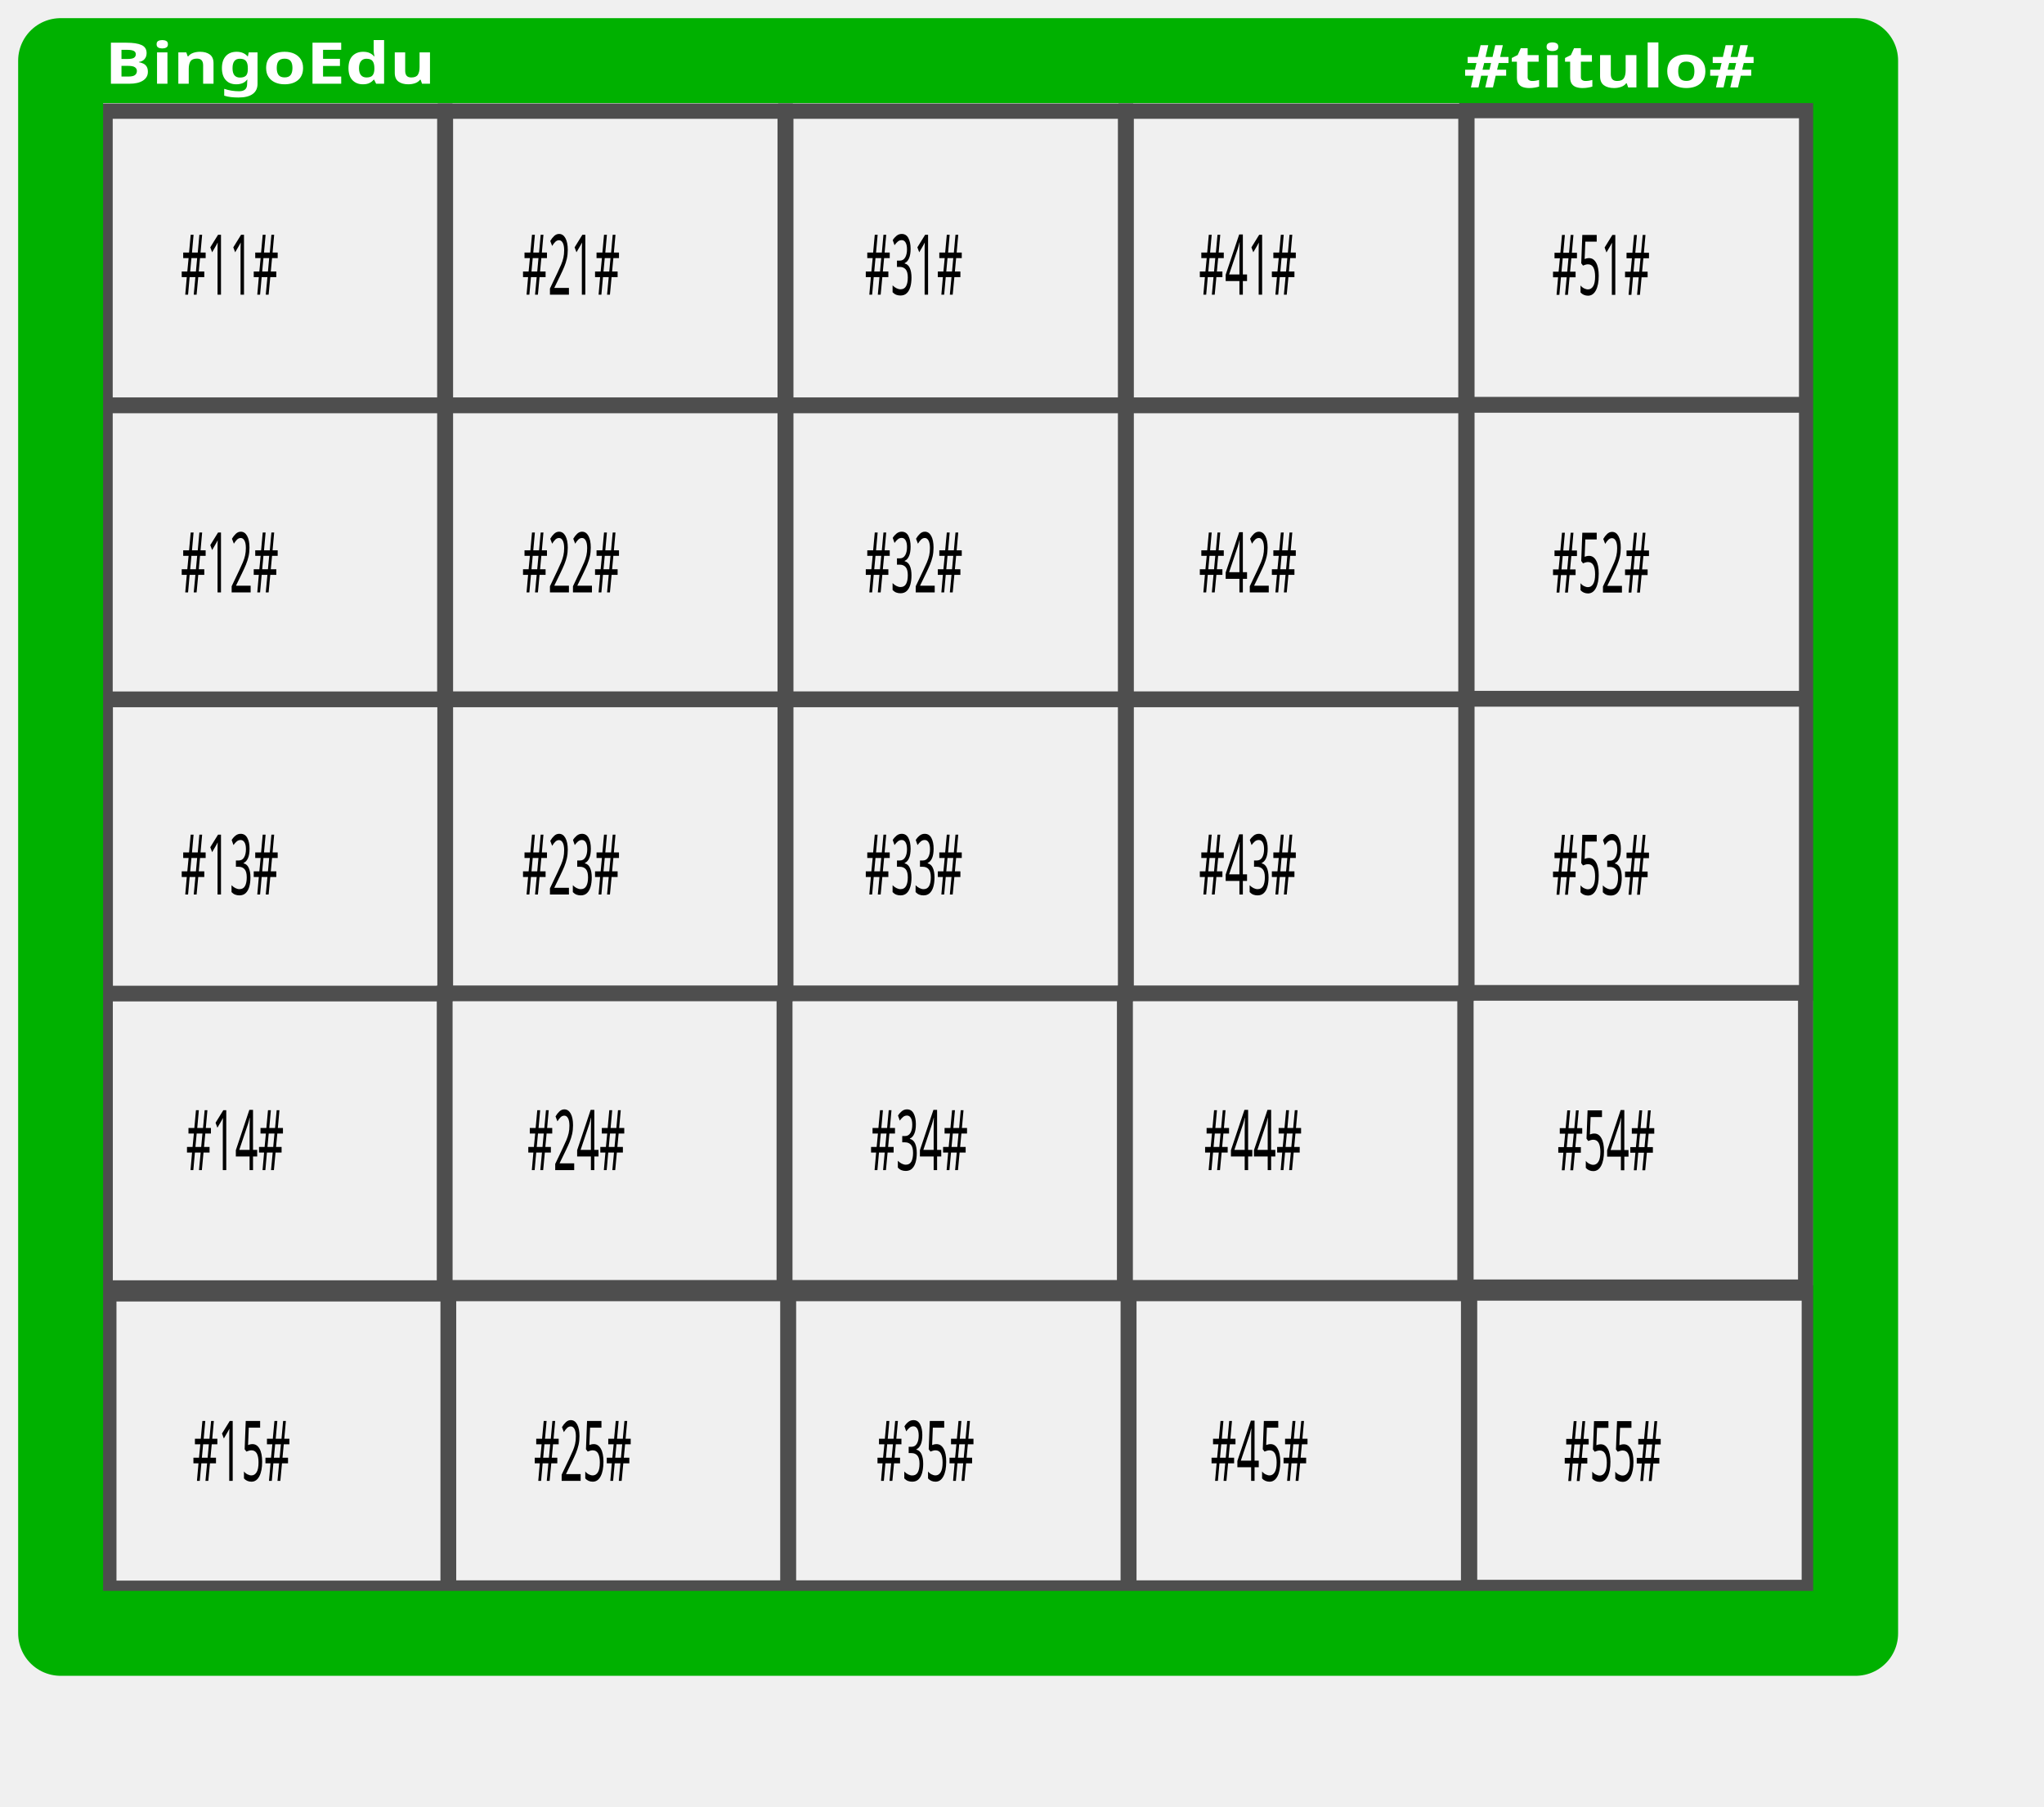
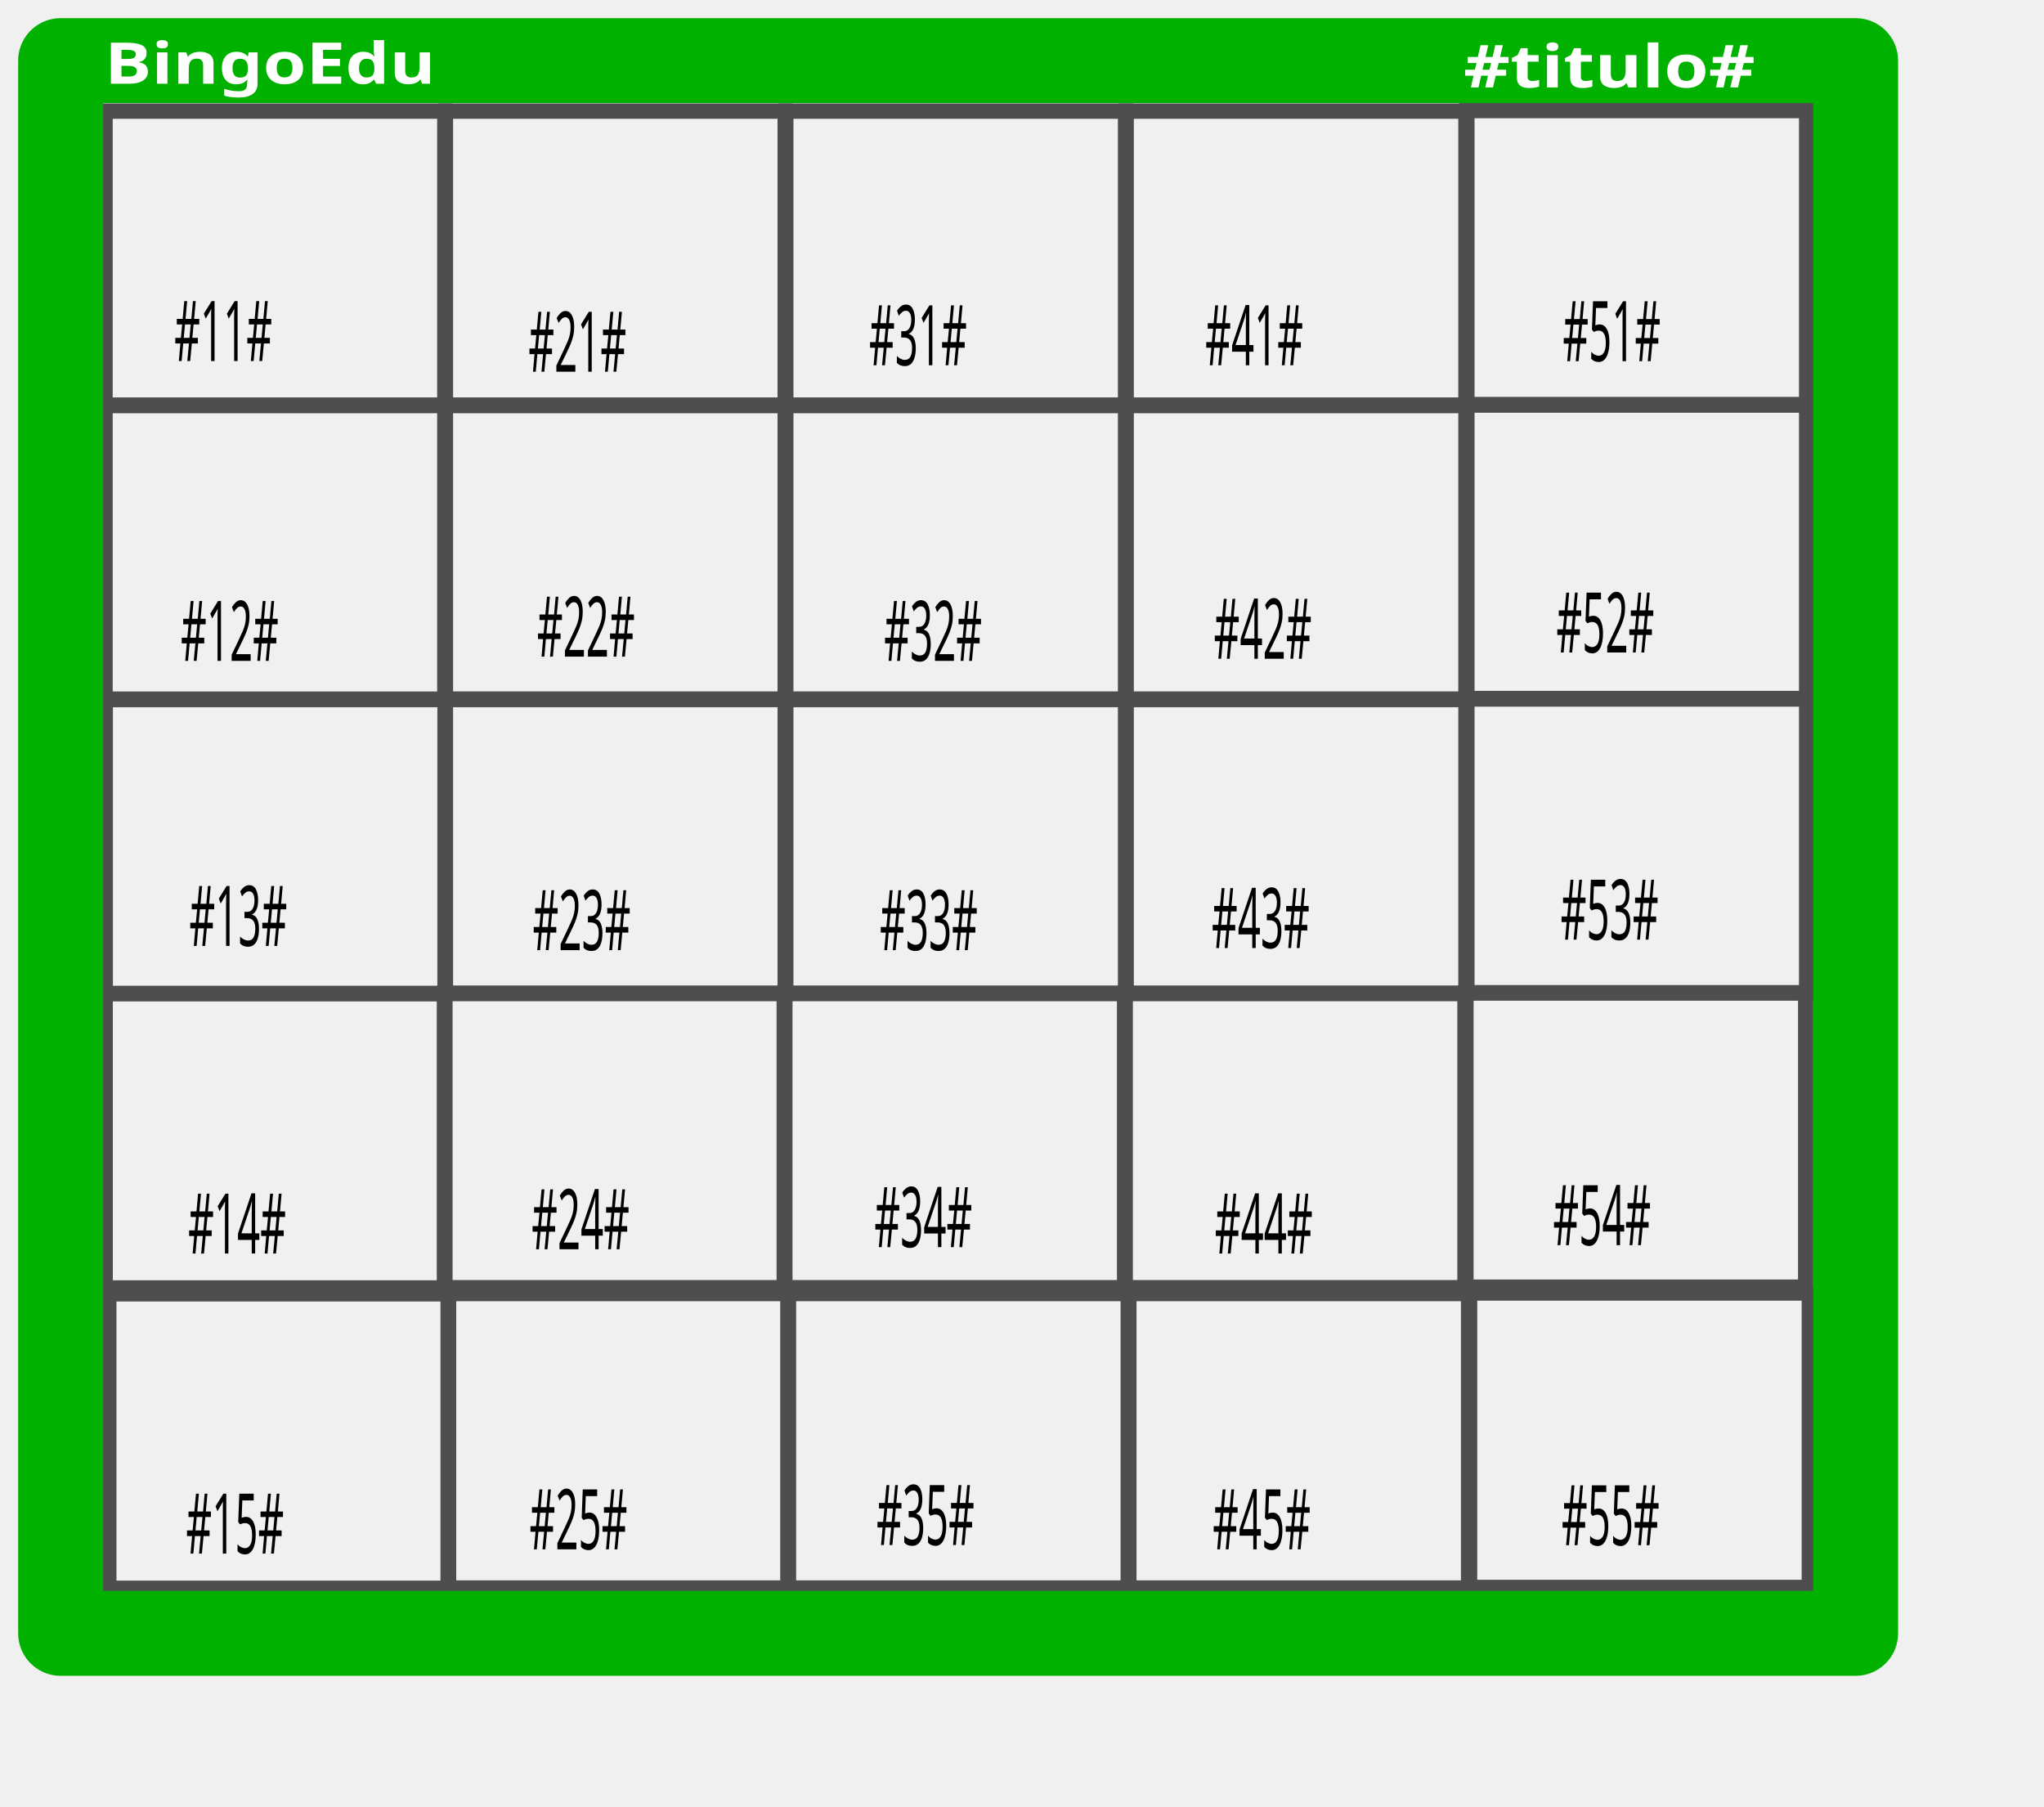
<svg xmlns="http://www.w3.org/2000/svg" width="1055.505pt" height="933.011pt" id="svg2119" version="1.1">
  <defs id="defs2121">
    </defs>
  <g id="layer1" transform="translate(-5.285341,412.3444)">
    <g id="g5180" transform="matrix(0.985968,0,0,0.972225,6.936897,3583747)">
      <rect y="47.146" x="55.058" height="96.829" width="110.176" id="rect5182" style="fill:none;fill-opacity:1;stroke:#4e4e4e;stroke-width:5.004;stroke-miterlimit:40.5;stroke-dasharray:none;stroke-opacity:1" />
      <rect style="fill:none;fill-opacity:1;stroke:#4e4e4e;stroke-width:5.004;stroke-miterlimit:40.5;stroke-dasharray:none;stroke-opacity:1" id="rect5184" width="110.176" height="96.829" x="165.434" y="47.146" />
      <rect y="47.146" x="275.809" height="96.829" width="110.176" id="rect5186" style="fill:none;fill-opacity:1;stroke:#4e4e4e;stroke-width:5.004;stroke-miterlimit:40.5;stroke-dasharray:none;stroke-opacity:1" />
      <rect style="fill:none;fill-opacity:1;stroke:#4e4e4e;stroke-width:5.004;stroke-miterlimit:40.5;stroke-dasharray:none;stroke-opacity:1" id="rect5188" width="110.176" height="96.829" x="386.185" y="47.146" />
      <rect style="fill:none;fill-opacity:1;stroke:#4e4e4e;stroke-width:5.004;stroke-miterlimit:40.5;stroke-dasharray:none;stroke-opacity:1" id="rect5190" width="110.176" height="96.829" x="55.058" y="143.814" />
      <rect y="143.814" x="165.434" height="96.829" width="110.176" id="rect5192" style="fill:none;fill-opacity:1;stroke:#4e4e4e;stroke-width:5.004;stroke-miterlimit:40.5;stroke-dasharray:none;stroke-opacity:1" />
      <rect style="fill:none;fill-opacity:1;stroke:#4e4e4e;stroke-width:5.004;stroke-miterlimit:40.5;stroke-dasharray:none;stroke-opacity:1" id="rect5194" width="110.176" height="96.829" x="275.809" y="143.814" />
      <rect y="143.814" x="386.185" height="96.829" width="110.176" id="rect5196" style="fill:none;fill-opacity:1;stroke:#4e4e4e;stroke-width:5.004;stroke-miterlimit:40.5;stroke-dasharray:none;stroke-opacity:1" />
      <rect y="240.483" x="55.058" height="96.829" width="110.176" id="rect5198" style="fill:none;fill-opacity:1;stroke:#4e4e4e;stroke-width:5.004;stroke-miterlimit:40.5;stroke-dasharray:none;stroke-opacity:1" />
      <rect style="fill:none;fill-opacity:1;stroke:#4e4e4e;stroke-width:5.004;stroke-miterlimit:40.5;stroke-dasharray:none;stroke-opacity:1" id="rect5200" width="110.176" height="96.829" x="165.434" y="240.483" />
      <rect y="240.483" x="275.809" height="96.829" width="110.176" id="rect5202" style="fill:none;fill-opacity:1;stroke:#4e4e4e;stroke-width:5.004;stroke-miterlimit:40.5;stroke-dasharray:none;stroke-opacity:1" />
      <rect style="fill:none;fill-opacity:1;stroke:#4e4e4e;stroke-width:5.004;stroke-miterlimit:40.5;stroke-dasharray:none;stroke-opacity:1" id="rect5204" width="110.176" height="96.829" x="386.185" y="240.483" />
    </g>
    <g id="g5232" transform="matrix(0.985968,0,0,0.972225,508.3773,3583751)">
      <rect y="47.146" x="55.058" height="96.829" width="110.176" id="rect5234" style="fill:none;fill-opacity:1;stroke:#4e4e4e;stroke-width:5.004;stroke-miterlimit:40.5;stroke-dasharray:none;stroke-opacity:1" />
      <rect style="fill:none;fill-opacity:1;stroke:#4e4e4e;stroke-width:5.004;stroke-miterlimit:40.5;stroke-dasharray:none;stroke-opacity:1" id="rect5236" width="110.176" height="96.829" x="165.434" y="47.146" />
      <rect y="47.146" x="275.809" height="96.829" width="110.176" id="rect5238" style="fill:none;fill-opacity:1;stroke:#4e4e4e;stroke-width:5.004;stroke-miterlimit:40.5;stroke-dasharray:none;stroke-opacity:1" />
      <rect style="fill:none;fill-opacity:1;stroke:#4e4e4e;stroke-width:5.004;stroke-miterlimit:40.5;stroke-dasharray:none;stroke-opacity:1" id="rect5240" width="110.176" height="96.829" x="386.185" y="47.146" />
      <rect style="fill:none;fill-opacity:1;stroke:#4e4e4e;stroke-width:5.004;stroke-miterlimit:40.5;stroke-dasharray:none;stroke-opacity:1" id="rect5242" width="110.176" height="96.829" x="55.058" y="143.814" />
      <rect y="143.814" x="165.434" height="96.829" width="110.176" id="rect5244" style="fill:none;fill-opacity:1;stroke:#4e4e4e;stroke-width:5.004;stroke-miterlimit:40.5;stroke-dasharray:none;stroke-opacity:1" />
      <rect style="fill:none;fill-opacity:1;stroke:#4e4e4e;stroke-width:5.004;stroke-miterlimit:40.5;stroke-dasharray:none;stroke-opacity:1" id="rect5246" width="110.176" height="96.829" x="275.809" y="143.814" />
      <rect y="143.814" x="386.185" height="96.829" width="110.176" id="rect5248" style="fill:none;fill-opacity:1;stroke:#4e4e4e;stroke-width:5.004;stroke-miterlimit:40.5;stroke-dasharray:none;stroke-opacity:1" />
      <rect y="240.483" x="55.058" height="96.829" width="110.176" id="rect5250" style="fill:none;fill-opacity:1;stroke:#4e4e4e;stroke-width:5.004;stroke-miterlimit:40.5;stroke-dasharray:none;stroke-opacity:1" />
      <rect style="fill:none;fill-opacity:1;stroke:#4e4e4e;stroke-width:5.004;stroke-miterlimit:40.5;stroke-dasharray:none;stroke-opacity:1" id="rect5252" width="110.176" height="96.829" x="165.434" y="240.483" />
      <rect y="240.483" x="275.809" height="96.829" width="110.176" id="rect5254" style="fill:none;fill-opacity:1;stroke:#4e4e4e;stroke-width:5.004;stroke-miterlimit:40.5;stroke-dasharray:none;stroke-opacity:1" />
      <rect style="fill:none;fill-opacity:1;stroke:#4e4e4e;stroke-width:5.004;stroke-miterlimit:40.5;stroke-dasharray:none;stroke-opacity:1" id="rect5256" width="110.176" height="96.829" x="386.185" y="240.483" />
    </g>
    <text xml:space="preserve" style="font-style:normal;font-weight:normal;font-size:40px;line-height:125%;font-family:sans-serif;text-align:center;letter-spacing:0px;word-spacing:0px;text-anchor:middle;fill:#000000;fill-opacity:1;stroke:none;stroke-width:1px;stroke-linecap:butt;stroke-linejoin:miter;stroke-opacity:1" x="572.486" y="172.025" id="text4280-2" transform="scale(0.6926497,1.443731)">
      <tspan id="tspan4282-3" x="572.486" y="172.025" />
    </text>
    <text xml:space="preserve" style="font-style:normal;font-weight:normal;font-size:325.047px;line-height:125%;font-family:sans-serif;letter-spacing:0px;word-spacing:0px;fill:#000000;fill-opacity:1;stroke:none;stroke-width:1px;stroke-linecap:butt;stroke-linejoin:miter;stroke-opacity:1" x="-1531.839" y="25.811" id="text4354" transform="scale(0.680984,1.468463)">
      <tspan id="tspan4356" x="-1531.839" y="25.811">5x5</tspan>
    </text>
    <text xml:space="preserve" style="font-style:normal;font-weight:normal;font-size:40px;line-height:125%;font-family:sans-serif;letter-spacing:0px;word-spacing:0px;fill:#000000;fill-opacity:1;stroke:none;stroke-width:1px;stroke-linecap:butt;stroke-linejoin:miter;stroke-opacity:1" x="615.625" y="168.053" id="text4500">
      <tspan id="tspan4502" x="615.625" y="168.053" />
    </text>
    <text xml:space="preserve" style="font-style:normal;font-weight:normal;font-size:40px;line-height:125%;font-family:sans-serif;letter-spacing:0px;word-spacing:0px;fill:#000000;fill-opacity:1;stroke:none;stroke-width:1px;stroke-linecap:butt;stroke-linejoin:miter;stroke-opacity:1" x="869.152" y="1523.385" id="text4731">
      <tspan id="tspan4733" x="869.152" y="1523.385" />
    </text>
    <rect style="fill:none;stroke:#4e4e4e;stroke-width:10.55;stroke-miterlimit:40.5;stroke-dasharray:none;stroke-opacity:1" id="rect3587-7-4" width="233.93" height="202.727" x="77.618" y="-335.83" />
    <rect y="-335.83" x="311.972" height="202.727" width="233.93" id="rect3608-5-8" style="fill:none;stroke:#4e4e4e;stroke-width:10.55;stroke-miterlimit:40.5;stroke-dasharray:none;stroke-opacity:1" />
    <rect style="fill:none;stroke:#4e4e4e;stroke-width:10.55;stroke-miterlimit:40.5;stroke-dasharray:none;stroke-opacity:1" id="rect3610-3-7" width="233.93" height="202.727" x="546.327" y="-335.83" />
    <rect y="-133.44" x="77.618" height="202.727" width="233.93" id="rect3614-6-1" style="fill:none;stroke:#4e4e4e;stroke-width:10.55;stroke-miterlimit:40.5;stroke-dasharray:none;stroke-opacity:1" />
    <rect style="fill:none;stroke:#4e4e4e;stroke-width:10.55;stroke-miterlimit:40.5;stroke-dasharray:none;stroke-opacity:1" id="rect3616-2-7" width="233.93" height="202.727" x="311.972" y="-133.44" />
    <rect y="-133.44" x="546.327" height="202.727" width="233.93" id="rect3618-9-2" style="fill:none;stroke:#4e4e4e;stroke-width:10.55;stroke-miterlimit:40.5;stroke-dasharray:none;stroke-opacity:1" />
    <rect style="fill:none;stroke:#4e4e4e;stroke-width:10.55;stroke-miterlimit:40.5;stroke-dasharray:none;stroke-opacity:1" id="rect3622-2-7" width="233.93" height="202.727" x="77.756" y="68.997" />
    <rect y="68.951" x="311.972" height="202.727" width="233.93" id="rect3624-7-2" style="fill:none;stroke:#4e4e4e;stroke-width:10.55;stroke-miterlimit:40.5;stroke-dasharray:none;stroke-opacity:1" />
    <rect style="fill:none;stroke:#4e4e4e;stroke-width:10.55;stroke-miterlimit:40.5;stroke-dasharray:none;stroke-opacity:1" id="rect3626-0-2" width="233.93" height="202.727" x="546.327" y="68.951" />
    <g id="g4516-6" transform="translate(4.601033,-1178.447)">
      <rect style="fill:none;stroke:#4e4e4e;stroke-width:10.55;stroke-miterlimit:40.5;stroke-dasharray:none;stroke-opacity:1" id="rect3612-5-1" width="233.93" height="202.727" x="776.08" y="842.617" />
      <rect y="1045.007" x="776.08" height="202.727" width="233.93" id="rect3620-1-0" style="fill:none;stroke:#4e4e4e;stroke-width:10.55;stroke-miterlimit:40.5;stroke-dasharray:none;stroke-opacity:1" />
      <rect style="fill:none;stroke:#4e4e4e;stroke-width:10.55;stroke-miterlimit:40.5;stroke-dasharray:none;stroke-opacity:1" id="rect3628-9-6" width="233.93" height="202.727" x="776.08" y="1247.397" />
    </g>
    <rect y="-336.207" x="1015.272" height="202.727" width="233.93" id="rect3612-5-0-1" style="fill:none;stroke:#4e4e4e;stroke-width:10.55;stroke-miterlimit:40.5;stroke-dasharray:none;stroke-opacity:1" />
    <rect style="fill:none;stroke:#4e4e4e;stroke-width:10.55;stroke-miterlimit:40.5;stroke-dasharray:none;stroke-opacity:1" id="rect3620-1-6-5" width="233.93" height="202.727" x="1015.272" y="-133.817" />
    <rect y="68.573" x="1015.272" height="202.727" width="233.93" id="rect3628-9-3-9" style="fill:none;stroke:#4e4e4e;stroke-width:10.55;stroke-miterlimit:40.5;stroke-dasharray:none;stroke-opacity:1" />
    <rect style="fill:none;stroke:#4e4e4e;stroke-width:10.55;stroke-miterlimit:40.5;stroke-dasharray:none;stroke-opacity:1" id="rect3622-2-2-4" width="233.93" height="202.727" x="77.697" y="271.669" />
    <rect y="271.485" x="311.315" height="202.727" width="233.93" id="rect3624-7-0-9" style="fill:none;stroke:#4e4e4e;stroke-width:10.55;stroke-miterlimit:40.5;stroke-dasharray:none;stroke-opacity:1" />
    <rect style="fill:none;stroke:#4e4e4e;stroke-width:10.55;stroke-miterlimit:40.5;stroke-dasharray:none;stroke-opacity:1" id="rect3626-0-6-0" width="233.93" height="202.727" x="545.669" y="271.485" />
    <rect style="fill:none;stroke:#4e4e4e;stroke-width:10.55;stroke-miterlimit:40.5;stroke-dasharray:none;stroke-opacity:1" id="rect3628-9-1-9" width="233.93" height="202.727" x="780.023" y="271.485" />
    <rect y="271.108" x="1014.614" height="202.727" width="233.93" id="rect3628-9-3-5-1" style="fill:none;stroke:#4e4e4e;stroke-width:10.55;stroke-miterlimit:40.5;stroke-dasharray:none;stroke-opacity:1" />
-     <text xml:space="preserve" style="font-style:normal;font-weight:normal;font-size:40px;line-height:125%;font-family:sans-serif;text-align:start;letter-spacing:0px;word-spacing:0px;text-anchor:start;fill:#000000;fill-opacity:1;stroke:none;stroke-width:1px;stroke-linecap:butt;stroke-linejoin:miter;stroke-opacity:1" x="261.981" y="-145.092" id="text4280-5-7" transform="scale(0.6926497,1.443731)">
-       <tspan id="tspan4282-4-7" x="261.981" y="-145.092" style="text-align:center;text-anchor:middle;-inkscape-font-specification:Sans Condensed Uralic;font-family:Sans Condensed Uralic;font-weight:normal;font-style:normal;font-stretch:normal;font-variant:normal">#11#</tspan>
+     <text xml:space="preserve" style="font-size:40px;font-style:normal;font-weight:normal;text-align:start;line-height:125%;letter-spacing:0px;word-spacing:0px;text-anchor:start;fill:#000000;fill-opacity:1;stroke:none;font-family:sans-serif" x="255.6" y="-113.461" id="text4280-5-7" transform="scale(0.6926497,1.443731)">
+       <tspan id="tspan4282-4-7" x="255.6" y="-113.461" style="text-align:center;text-anchor:middle;-inkscape-font-specification:Sans Condensed Uralic;font-family:Sans Condensed Uralic;font-weight:normal;font-style:normal;font-stretch:normal;font-variant:normal;font-size:40px">#11#</tspan>
    </text>
-     <text xml:space="preserve" style="font-style:normal;font-weight:normal;font-size:40px;line-height:125%;font-family:sans-serif;text-align:start;letter-spacing:0px;word-spacing:0px;text-anchor:start;fill:#000000;fill-opacity:1;stroke:none;stroke-width:1px;stroke-linecap:butt;stroke-linejoin:miter;stroke-opacity:1" x="261.981" y="-3.099" id="text4280-7-7-1" transform="scale(0.6926497,1.443731)">
-       <tspan id="tspan4282-5-6-1" x="261.981" y="-3.099" style="text-align:center;text-anchor:middle;-inkscape-font-specification:Sans Condensed Uralic;font-family:Sans Condensed Uralic;font-weight:normal;font-style:normal;font-stretch:normal;font-variant:normal">#12#</tspan>
+     <text xml:space="preserve" style="font-size:40px;font-style:normal;font-weight:normal;text-align:start;line-height:125%;letter-spacing:0px;word-spacing:0px;text-anchor:start;fill:#000000;fill-opacity:1;stroke:none;font-family:sans-serif" x="261.981" y="29.553" id="text4280-7-7-1" transform="scale(0.6926497,1.443731)">
+       <tspan id="tspan4282-5-6-1" x="261.981" y="29.553" style="text-align:center;text-anchor:middle;-inkscape-font-specification:Sans Condensed Uralic;font-family:Sans Condensed Uralic;font-weight:normal;font-style:normal;font-stretch:normal;font-variant:normal;font-size:40px">#12#</tspan>
    </text>
-     <text xml:space="preserve" style="font-style:normal;font-weight:normal;font-size:40px;line-height:125%;font-family:sans-serif;text-align:start;letter-spacing:0px;word-spacing:0px;text-anchor:start;fill:#000000;fill-opacity:1;stroke:none;stroke-width:1px;stroke-linecap:butt;stroke-linejoin:miter;stroke-opacity:1" x="261.981" y="140.972" id="text4280-7-9-5-5" transform="scale(0.6926497,1.443731)">
-       <tspan id="tspan4282-5-2-6-9" x="261.981" y="140.972" style="text-align:center;text-anchor:middle;-inkscape-font-specification:Sans Condensed Uralic;font-family:Sans Condensed Uralic;font-weight:normal;font-style:normal;font-stretch:normal;font-variant:normal">#13#</tspan>
+     <text xml:space="preserve" style="font-size:40px;font-style:normal;font-weight:normal;text-align:start;line-height:125%;letter-spacing:0px;word-spacing:0px;text-anchor:start;fill:#000000;fill-opacity:1;stroke:none;font-family:sans-serif" x="270.488" y="165.461" id="text4280-7-9-5-5" transform="scale(0.6926497,1.443731)">
+       <tspan id="tspan4282-5-2-6-9" x="270.488" y="165.461" style="text-align:center;text-anchor:middle;-inkscape-font-specification:Sans Condensed Uralic;font-family:Sans Condensed Uralic;font-weight:normal;font-style:normal;font-stretch:normal;font-variant:normal;font-size:40px">#13#</tspan>
    </text>
-     <text xml:space="preserve" style="font-style:normal;font-weight:normal;font-size:40px;line-height:125%;font-family:sans-serif;text-align:start;letter-spacing:0px;word-spacing:0px;text-anchor:start;fill:#000000;fill-opacity:1;stroke:none;stroke-width:1px;stroke-linecap:butt;stroke-linejoin:miter;stroke-opacity:1" x="601.257" y="-145.092" id="text4280-28-9-7" transform="scale(0.6926497,1.443731)">
-       <tspan id="tspan4282-9-37-7" x="601.257" y="-145.092" style="text-align:center;text-anchor:middle;-inkscape-font-specification:Sans Condensed Uralic;font-family:Sans Condensed Uralic;font-weight:normal;font-style:normal;font-stretch:normal;font-variant:normal">#21#</tspan>
+     <text xml:space="preserve" style="font-size:40px;font-style:normal;font-weight:normal;text-align:start;line-height:125%;letter-spacing:0px;word-spacing:0px;text-anchor:start;fill:#000000;fill-opacity:1;stroke:none;font-family:sans-serif" x="607.638" y="-108.359" id="text4280-28-9-7" transform="scale(0.6926497,1.443731)">
+       <tspan id="tspan4282-9-37-7" x="607.638" y="-108.359" style="text-align:center;text-anchor:middle;-inkscape-font-specification:Sans Condensed Uralic;font-family:Sans Condensed Uralic;font-weight:normal;font-style:normal;font-stretch:normal;font-variant:normal;font-size:40px">#21#</tspan>
    </text>
-     <text xml:space="preserve" style="font-style:normal;font-weight:normal;font-size:40px;line-height:125%;font-family:sans-serif;text-align:start;letter-spacing:0px;word-spacing:0px;text-anchor:start;fill:#000000;fill-opacity:1;stroke:none;stroke-width:1px;stroke-linecap:butt;stroke-linejoin:miter;stroke-opacity:1" x="941.978" y="-145.092" id="text4280-28-7-4-6" transform="scale(0.6926497,1.443731)">
-       <tspan id="tspan4282-9-3-5-7" x="941.978" y="-145.092" style="text-align:center;text-anchor:middle;-inkscape-font-specification:Sans Condensed Uralic;font-family:Sans Condensed Uralic;font-weight:normal;font-style:normal;font-stretch:normal;font-variant:normal">#31#</tspan>
+     <text xml:space="preserve" style="font-size:40px;font-style:normal;font-weight:normal;text-align:start;line-height:125%;letter-spacing:0px;word-spacing:0px;text-anchor:start;fill:#000000;fill-opacity:1;stroke:none;font-family:sans-serif" x="946.232" y="-111.42" id="text4280-28-7-4-6" transform="scale(0.6926497,1.443731)">
+       <tspan id="tspan4282-9-3-5-7" x="946.232" y="-111.42" style="text-align:center;text-anchor:middle;-inkscape-font-specification:Sans Condensed Uralic;font-family:Sans Condensed Uralic;font-weight:normal;font-style:normal;font-stretch:normal;font-variant:normal;font-size:40px">#31#</tspan>
    </text>
-     <text xml:space="preserve" style="font-style:normal;font-weight:normal;font-size:40px;line-height:125%;font-family:sans-serif;text-align:start;letter-spacing:0px;word-spacing:0px;text-anchor:start;fill:#000000;fill-opacity:1;stroke:none;stroke-width:1px;stroke-linecap:butt;stroke-linejoin:miter;stroke-opacity:1" x="1274.036" y="-145.092" id="text4280-28-7-6-2-36" transform="scale(0.6926497,1.443731)">
-       <tspan id="tspan4282-9-3-1-5-5" x="1274.036" y="-145.092" style="text-align:center;text-anchor:middle;-inkscape-font-specification:Sans Condensed Uralic;font-family:Sans Condensed Uralic;font-weight:normal;font-style:normal;font-stretch:normal;font-variant:normal">#41#</tspan>
+     <text xml:space="preserve" style="font-size:40px;font-style:normal;font-weight:normal;text-align:start;line-height:125%;letter-spacing:0px;word-spacing:0px;text-anchor:start;fill:#000000;fill-opacity:1;stroke:none;font-family:sans-serif" x="1280.417" y="-111.42" id="text4280-28-7-6-2-36" transform="scale(0.6926497,1.443731)">
+       <tspan id="tspan4282-9-3-1-5-5" x="1280.417" y="-111.42" style="text-align:center;text-anchor:middle;-inkscape-font-specification:Sans Condensed Uralic;font-family:Sans Condensed Uralic;font-weight:normal;font-style:normal;font-stretch:normal;font-variant:normal;font-size:40px">#41#</tspan>
    </text>
-     <text xml:space="preserve" style="font-style:normal;font-weight:normal;font-size:40px;line-height:125%;font-family:sans-serif;text-align:start;letter-spacing:0px;word-spacing:0px;text-anchor:start;fill:#000000;fill-opacity:1;stroke:none;stroke-width:1px;stroke-linecap:butt;stroke-linejoin:miter;stroke-opacity:1" x="601.257" y="-3.099" id="text4280-7-2-4-6" transform="scale(0.6926497,1.443731)">
-       <tspan id="tspan4282-5-9-7-3" x="601.257" y="-3.099" style="text-align:center;text-anchor:middle;-inkscape-font-specification:Sans Condensed Uralic;font-family:Sans Condensed Uralic;font-weight:normal;font-style:normal;font-stretch:normal;font-variant:normal">#22#</tspan>
+     <text xml:space="preserve" style="font-size:40px;font-style:normal;font-weight:normal;text-align:start;line-height:125%;letter-spacing:0px;word-spacing:0px;text-anchor:start;fill:#000000;fill-opacity:1;stroke:none;font-family:sans-serif" x="616.145" y="27.512" id="text4280-7-2-4-6" transform="scale(0.6926497,1.443731)">
+       <tspan id="tspan4282-5-9-7-3" x="616.145" y="27.512" style="text-align:center;text-anchor:middle;-inkscape-font-specification:Sans Condensed Uralic;font-family:Sans Condensed Uralic;font-weight:normal;font-style:normal;font-stretch:normal;font-variant:normal;font-size:40px">#22#</tspan>
    </text>
-     <text xml:space="preserve" style="font-style:normal;font-weight:normal;font-size:40px;line-height:125%;font-family:sans-serif;text-align:start;letter-spacing:0px;word-spacing:0px;text-anchor:start;fill:#000000;fill-opacity:1;stroke:none;stroke-width:1px;stroke-linecap:butt;stroke-linejoin:miter;stroke-opacity:1" x="941.978" y="-3.099" id="text4280-7-3-4-9" transform="scale(0.6926497,1.443731)">
-       <tspan id="tspan4282-5-1-4-4" x="941.978" y="-3.099" style="text-align:center;text-anchor:middle;-inkscape-font-specification:Sans Condensed Uralic;font-family:Sans Condensed Uralic;font-weight:normal;font-style:normal;font-stretch:normal;font-variant:normal">#32#</tspan>
+     <text xml:space="preserve" style="font-size:40px;font-style:normal;font-weight:normal;text-align:start;line-height:125%;letter-spacing:0px;word-spacing:0px;text-anchor:start;fill:#000000;fill-opacity:1;stroke:none;font-family:sans-serif" x="961.119" y="29.553" id="text4280-7-3-4-9" transform="scale(0.6926497,1.443731)">
+       <tspan id="tspan4282-5-1-4-4" x="961.119" y="29.553" style="text-align:center;text-anchor:middle;-inkscape-font-specification:Sans Condensed Uralic;font-family:Sans Condensed Uralic;font-weight:normal;font-style:normal;font-stretch:normal;font-variant:normal;font-size:40px">#32#</tspan>
    </text>
-     <text xml:space="preserve" style="font-style:normal;font-weight:normal;font-size:40px;line-height:125%;font-family:sans-serif;text-align:start;letter-spacing:0px;word-spacing:0px;text-anchor:start;fill:#000000;fill-opacity:1;stroke:none;stroke-width:1px;stroke-linecap:butt;stroke-linejoin:miter;stroke-opacity:1" x="1274.036" y="-3.099" id="text4280-7-94-3-8" transform="scale(0.6926497,1.443731)">
-       <tspan id="tspan4282-5-7-0-1" x="1274.036" y="-3.099" style="text-align:center;text-anchor:middle;-inkscape-font-specification:Sans Condensed Uralic;font-family:Sans Condensed Uralic;font-weight:normal;font-style:normal;font-stretch:normal;font-variant:normal">#42#</tspan>
+     <text xml:space="preserve" style="font-size:40px;font-style:normal;font-weight:normal;text-align:start;line-height:125%;letter-spacing:0px;word-spacing:0px;text-anchor:start;fill:#000000;fill-opacity:1;stroke:none;font-family:sans-serif" x="1288.924" y="28.532" id="text4280-7-94-3-8" transform="scale(0.6926497,1.443731)">
+       <tspan id="tspan4282-5-7-0-1" x="1288.924" y="28.532" style="text-align:center;text-anchor:middle;-inkscape-font-specification:Sans Condensed Uralic;font-family:Sans Condensed Uralic;font-weight:normal;font-style:normal;font-stretch:normal;font-variant:normal;font-size:40px">#42#</tspan>
    </text>
-     <text xml:space="preserve" style="font-style:normal;font-weight:normal;font-size:40px;line-height:125%;font-family:sans-serif;text-align:start;letter-spacing:0px;word-spacing:0px;text-anchor:start;fill:#000000;fill-opacity:1;stroke:none;stroke-width:1px;stroke-linecap:butt;stroke-linejoin:miter;stroke-opacity:1" x="601.257" y="140.972" id="text4280-7-9-8-7-2" transform="scale(0.6926497,1.443731)">
-       <tspan id="tspan4282-5-2-4-8-9" x="601.257" y="140.972" style="text-align:center;text-anchor:middle;-inkscape-font-specification:Sans Condensed Uralic;font-family:Sans Condensed Uralic;font-weight:normal;font-style:normal;font-stretch:normal;font-variant:normal">#23#</tspan>
+     <text xml:space="preserve" style="font-size:40px;font-style:normal;font-weight:normal;text-align:start;line-height:125%;letter-spacing:0px;word-spacing:0px;text-anchor:start;fill:#000000;fill-opacity:1;stroke:none;font-family:sans-serif" x="611.891" y="167.502" id="text4280-7-9-8-7-2" transform="scale(0.6926497,1.443731)">
+       <tspan id="tspan4282-5-2-4-8-9" x="611.891" y="167.502" style="text-align:center;text-anchor:middle;-inkscape-font-specification:Sans Condensed Uralic;font-family:Sans Condensed Uralic;font-weight:normal;font-style:normal;font-stretch:normal;font-variant:normal;font-size:40px">#23#</tspan>
    </text>
-     <text xml:space="preserve" style="font-style:normal;font-weight:normal;font-size:40px;line-height:125%;font-family:sans-serif;text-align:start;letter-spacing:0px;word-spacing:0px;text-anchor:start;fill:#000000;fill-opacity:1;stroke:none;stroke-width:1px;stroke-linecap:butt;stroke-linejoin:miter;stroke-opacity:1" x="941.978" y="140.972" id="text4280-7-9-8-5-6-3" transform="scale(0.6926497,1.443731)">
-       <tspan id="tspan4282-5-2-4-0-8-9" x="941.978" y="140.972" style="text-align:center;text-anchor:middle;-inkscape-font-specification:Sans Condensed Uralic;font-family:Sans Condensed Uralic;font-weight:normal;font-style:normal;font-stretch:normal;font-variant:normal">#33#</tspan>
+     <text xml:space="preserve" style="font-size:40px;font-style:normal;font-weight:normal;text-align:start;line-height:125%;letter-spacing:0px;word-spacing:0px;text-anchor:start;fill:#000000;fill-opacity:1;stroke:none;font-family:sans-serif" x="956.866" y="167.502" id="text4280-7-9-8-5-6-3" transform="scale(0.6926497,1.443731)">
+       <tspan id="tspan4282-5-2-4-0-8-9" x="956.866" y="167.502" style="text-align:center;text-anchor:middle;-inkscape-font-specification:Sans Condensed Uralic;font-family:Sans Condensed Uralic;font-weight:normal;font-style:normal;font-stretch:normal;font-variant:normal;font-size:40px">#33#</tspan>
    </text>
-     <text xml:space="preserve" style="font-style:normal;font-weight:normal;font-size:40px;line-height:125%;font-family:sans-serif;text-align:start;letter-spacing:0px;word-spacing:0px;text-anchor:start;fill:#000000;fill-opacity:1;stroke:none;stroke-width:1px;stroke-linecap:butt;stroke-linejoin:miter;stroke-opacity:1" x="1274.036" y="140.972" id="text4280-7-9-8-5-3-8-0" transform="scale(0.6926497,1.443731)">
-       <tspan id="tspan4282-5-2-4-0-6-4-8" x="1274.036" y="140.972" style="text-align:center;text-anchor:middle;-inkscape-font-specification:Sans Condensed Uralic;font-family:Sans Condensed Uralic;font-weight:normal;font-style:normal;font-stretch:normal;font-variant:normal">#43#</tspan>
+     <text xml:space="preserve" style="font-size:40px;font-style:normal;font-weight:normal;text-align:start;line-height:125%;letter-spacing:0px;word-spacing:0px;text-anchor:start;fill:#000000;fill-opacity:1;stroke:none;font-family:sans-serif" x="1286.797" y="166.481" id="text4280-7-9-8-5-3-8-0" transform="scale(0.6926497,1.443731)">
+       <tspan id="tspan4282-5-2-4-0-6-4-8" x="1286.797" y="166.481" style="text-align:center;text-anchor:middle;-inkscape-font-specification:Sans Condensed Uralic;font-family:Sans Condensed Uralic;font-weight:normal;font-style:normal;font-stretch:normal;font-variant:normal;font-size:40px">#43#</tspan>
    </text>
-     <text xml:space="preserve" style="font-style:normal;font-weight:normal;font-size:40px;line-height:125%;font-family:sans-serif;text-align:start;letter-spacing:0px;word-spacing:0px;text-anchor:start;fill:#000000;fill-opacity:1;stroke:none;stroke-width:1px;stroke-linecap:butt;stroke-linejoin:miter;stroke-opacity:1" x="1625.116" y="-145.011" id="text4280-28-7-6-2-3-8" transform="scale(0.6926497,1.443731)">
-       <tspan id="tspan4282-9-3-1-5-1-5" x="1625.116" y="-145.011" style="text-align:center;text-anchor:middle;-inkscape-font-specification:Sans Condensed Uralic;font-family:Sans Condensed Uralic;font-weight:normal;font-style:normal;font-stretch:normal;font-variant:normal">#51#</tspan>
+     <text xml:space="preserve" style="font-size:40px;font-style:normal;font-weight:normal;text-align:start;line-height:125%;letter-spacing:0px;word-spacing:0px;text-anchor:start;fill:#000000;fill-opacity:1;stroke:none;font-family:sans-serif" x="1635.75" y="-113.38" id="text4280-28-7-6-2-3-8" transform="scale(0.6926497,1.443731)">
+       <tspan id="tspan4282-9-3-1-5-1-5" x="1635.75" y="-113.38" style="text-align:center;text-anchor:middle;-inkscape-font-specification:Sans Condensed Uralic;font-family:Sans Condensed Uralic;font-weight:normal;font-style:normal;font-stretch:normal;font-variant:normal;font-size:40px">#51#</tspan>
    </text>
-     <text xml:space="preserve" style="font-style:normal;font-weight:normal;font-size:40px;line-height:125%;font-family:sans-serif;text-align:start;letter-spacing:0px;word-spacing:0px;text-anchor:start;fill:#000000;fill-opacity:1;stroke:none;stroke-width:1px;stroke-linecap:butt;stroke-linejoin:miter;stroke-opacity:1" x="1625.116" y="-3.018" id="text4280-7-94-3-4-0" transform="scale(0.6926497,1.443731)">
-       <tspan id="tspan4282-5-7-0-9-9" x="1625.116" y="-3.018" style="text-align:center;text-anchor:middle;-inkscape-font-specification:Sans Condensed Uralic;font-family:Sans Condensed Uralic;font-weight:normal;font-style:normal;font-stretch:normal;font-variant:normal">#52#</tspan>
+     <text xml:space="preserve" style="font-size:40px;font-style:normal;font-weight:normal;text-align:start;line-height:125%;letter-spacing:0px;word-spacing:0px;text-anchor:start;fill:#000000;fill-opacity:1;stroke:none;font-family:sans-serif" x="1629.369" y="25.552" id="text4280-7-94-3-4-0" transform="scale(0.6926497,1.443731)">
+       <tspan id="tspan4282-5-7-0-9-9" x="1629.369" y="25.552" style="text-align:center;text-anchor:middle;-inkscape-font-specification:Sans Condensed Uralic;font-family:Sans Condensed Uralic;font-weight:normal;font-style:normal;font-stretch:normal;font-variant:normal;font-size:40px">#52#</tspan>
    </text>
-     <text xml:space="preserve" style="font-style:normal;font-weight:normal;font-size:40px;line-height:125%;font-family:sans-serif;text-align:start;letter-spacing:0px;word-spacing:0px;text-anchor:start;fill:#000000;fill-opacity:1;stroke:none;stroke-width:1px;stroke-linecap:butt;stroke-linejoin:miter;stroke-opacity:1" x="1625.116" y="141.053" id="text4280-7-9-8-5-3-8-2-6" transform="scale(0.6926497,1.443731)">
-       <tspan id="tspan4282-5-2-4-0-6-4-0-3" x="1625.116" y="141.053" style="text-align:center;text-anchor:middle;-inkscape-font-specification:Sans Condensed Uralic;font-family:Sans Condensed Uralic;font-weight:normal;font-style:normal;font-stretch:normal;font-variant:normal">#53#</tspan>
+     <text xml:space="preserve" style="font-size:40px;font-style:normal;font-weight:normal;text-align:start;line-height:125%;letter-spacing:0px;word-spacing:0px;text-anchor:start;fill:#000000;fill-opacity:1;stroke:none;font-family:sans-serif" x="1633.623" y="162.481" id="text4280-7-9-8-5-3-8-2-6" transform="scale(0.6926497,1.443731)">
+       <tspan id="tspan4282-5-2-4-0-6-4-0-3" x="1633.623" y="162.481" style="text-align:center;text-anchor:middle;-inkscape-font-specification:Sans Condensed Uralic;font-family:Sans Condensed Uralic;font-weight:normal;font-style:normal;font-stretch:normal;font-variant:normal;font-size:40px">#53#</tspan>
    </text>
-     <text xml:space="preserve" style="font-style:normal;font-weight:normal;font-size:40px;line-height:125%;font-family:sans-serif;text-align:start;letter-spacing:0px;word-spacing:0px;text-anchor:start;fill:#000000;fill-opacity:1;stroke:none;stroke-width:1px;stroke-linecap:butt;stroke-linejoin:miter;stroke-opacity:1" x="267.22" y="272.378" id="text4280-7-9-5-6-8" transform="scale(0.6926497,1.443731)">
-       <tspan id="tspan4282-5-2-6-8-5" x="267.22" y="272.378" style="text-align:center;text-anchor:middle;-inkscape-font-specification:Sans Condensed Uralic;font-family:Sans Condensed Uralic;font-weight:normal;font-style:normal;font-stretch:normal;font-variant:normal">#14#</tspan>
+     <text xml:space="preserve" style="font-size:40px;font-style:normal;font-weight:normal;text-align:start;line-height:125%;letter-spacing:0px;word-spacing:0px;text-anchor:start;fill:#000000;fill-opacity:1;stroke:none;font-family:sans-serif" x="269.347" y="312.173" id="text4280-7-9-5-6-8" transform="scale(0.6926497,1.443731)">
+       <tspan id="tspan4282-5-2-6-8-5" x="269.347" y="312.173" style="text-align:center;text-anchor:middle;-inkscape-font-specification:Sans Condensed Uralic;font-family:Sans Condensed Uralic;font-weight:normal;font-style:normal;font-stretch:normal;font-variant:normal;font-size:40px">#14#</tspan>
    </text>
-     <text xml:space="preserve" style="font-style:normal;font-weight:normal;font-size:40px;line-height:125%;font-family:sans-serif;text-align:start;letter-spacing:0px;word-spacing:0px;text-anchor:start;fill:#000000;fill-opacity:1;stroke:none;stroke-width:1px;stroke-linecap:butt;stroke-linejoin:miter;stroke-opacity:1" x="606.497" y="272.378" id="text4280-7-9-8-7-9-6" transform="scale(0.6926497,1.443731)">
-       <tspan id="tspan4282-5-2-4-8-2-1" x="606.497" y="272.378" style="text-align:center;text-anchor:middle;-inkscape-font-specification:Sans Condensed Uralic;font-family:Sans Condensed Uralic;font-weight:normal;font-style:normal;font-stretch:normal;font-variant:normal">#24#</tspan>
+     <text xml:space="preserve" style="font-size:40px;font-style:normal;font-weight:normal;text-align:start;line-height:125%;letter-spacing:0px;word-spacing:0px;text-anchor:start;fill:#000000;fill-opacity:1;stroke:none;font-family:sans-serif" x="610.751" y="310.132" id="text4280-7-9-8-7-9-6" transform="scale(0.6926497,1.443731)">
+       <tspan id="tspan4282-5-2-4-8-2-1" x="610.751" y="310.132" style="text-align:center;text-anchor:middle;-inkscape-font-specification:Sans Condensed Uralic;font-family:Sans Condensed Uralic;font-weight:normal;font-style:normal;font-stretch:normal;font-variant:normal;font-size:40px">#24#</tspan>
    </text>
-     <text xml:space="preserve" style="font-style:normal;font-weight:normal;font-size:40px;line-height:125%;font-family:sans-serif;text-align:start;letter-spacing:0px;word-spacing:0px;text-anchor:start;fill:#000000;fill-opacity:1;stroke:none;stroke-width:1px;stroke-linecap:butt;stroke-linejoin:miter;stroke-opacity:1" x="947.218" y="272.378" id="text4280-7-9-8-5-6-6-1" transform="scale(0.6926497,1.443731)">
-       <tspan id="tspan4282-5-2-4-0-8-6-5" x="947.218" y="272.378" style="text-align:center;text-anchor:middle;-inkscape-font-specification:Sans Condensed Uralic;font-family:Sans Condensed Uralic;font-weight:normal;font-style:normal;font-stretch:normal;font-variant:normal">#34#</tspan>
+     <text xml:space="preserve" style="font-size:40px;font-style:normal;font-weight:normal;text-align:start;line-height:125%;letter-spacing:0px;word-spacing:0px;text-anchor:start;fill:#000000;fill-opacity:1;stroke:none;font-family:sans-serif" x="951.471" y="309.112" id="text4280-7-9-8-5-6-6-1" transform="scale(0.6926497,1.443731)">
+       <tspan id="tspan4282-5-2-4-0-8-6-5" x="951.471" y="309.112" style="text-align:center;text-anchor:middle;-inkscape-font-specification:Sans Condensed Uralic;font-family:Sans Condensed Uralic;font-weight:normal;font-style:normal;font-stretch:normal;font-variant:normal;font-size:40px">#34#</tspan>
    </text>
-     <text xml:space="preserve" style="font-style:normal;font-weight:normal;font-size:40px;line-height:125%;font-family:sans-serif;text-align:start;letter-spacing:0px;word-spacing:0px;text-anchor:start;fill:#000000;fill-opacity:1;stroke:none;stroke-width:1px;stroke-linecap:butt;stroke-linejoin:miter;stroke-opacity:1" x="1279.276" y="272.378" id="text4280-7-9-8-5-3-8-4-9" transform="scale(0.6926497,1.443731)">
-       <tspan id="tspan4282-5-2-4-0-6-4-9-8" x="1279.276" y="272.378" style="text-align:center;text-anchor:middle;-inkscape-font-specification:Sans Condensed Uralic;font-family:Sans Condensed Uralic;font-weight:normal;font-style:normal;font-stretch:normal;font-variant:normal">#44#</tspan>
+     <text xml:space="preserve" style="font-size:40px;font-style:normal;font-weight:normal;text-align:start;line-height:125%;letter-spacing:0px;word-spacing:0px;text-anchor:start;fill:#000000;fill-opacity:1;stroke:none;font-family:sans-serif" x="1289.91" y="312.173" id="text4280-7-9-8-5-3-8-4-9" transform="scale(0.6926497,1.443731)">
+       <tspan id="tspan4282-5-2-4-0-6-4-9-8" x="1289.91" y="312.173" style="text-align:center;text-anchor:middle;-inkscape-font-specification:Sans Condensed Uralic;font-family:Sans Condensed Uralic;font-weight:normal;font-style:normal;font-stretch:normal;font-variant:normal;font-size:40px">#44#</tspan>
    </text>
-     <text xml:space="preserve" style="font-style:normal;font-weight:normal;font-size:40px;line-height:125%;font-family:sans-serif;text-align:start;letter-spacing:0px;word-spacing:0px;text-anchor:start;fill:#000000;fill-opacity:1;stroke:none;stroke-width:1px;stroke-linecap:butt;stroke-linejoin:miter;stroke-opacity:1" x="1630.355" y="272.46" id="text4280-7-9-8-5-3-8-2-5-4" transform="scale(0.6926497,1.443731)">
-       <tspan id="tspan4282-5-2-4-0-6-4-0-0-8" x="1630.355" y="272.46" style="text-align:center;text-anchor:middle;-inkscape-font-specification:Sans Condensed Uralic;font-family:Sans Condensed Uralic;font-weight:normal;font-style:normal;font-stretch:normal;font-variant:normal">#54#</tspan>
+     <text xml:space="preserve" style="font-size:40px;font-style:normal;font-weight:normal;text-align:start;line-height:125%;letter-spacing:0px;word-spacing:0px;text-anchor:start;fill:#000000;fill-opacity:1;stroke:none;font-family:sans-serif" x="1626.102" y="308.173" id="text4280-7-9-8-5-3-8-2-5-4" transform="scale(0.6926497,1.443731)">
+       <tspan id="tspan4282-5-2-4-0-6-4-0-0-8" x="1626.102" y="308.173" style="text-align:center;text-anchor:middle;-inkscape-font-specification:Sans Condensed Uralic;font-family:Sans Condensed Uralic;font-weight:normal;font-style:normal;font-stretch:normal;font-variant:normal;font-size:40px">#54#</tspan>
    </text>
    <rect style="fill:none;stroke:#4e4e4e;stroke-width:10.55;stroke-miterlimit:40.5;stroke-dasharray:none;stroke-opacity:1" id="rect3622-2-2-4-1" width="233.93" height="202.727" x="80.201" y="478.429" />
    <rect y="478.244" x="313.819" height="202.727" width="233.93" id="rect3624-7-0-9-0" style="fill:none;stroke:#4e4e4e;stroke-width:10.55;stroke-miterlimit:40.5;stroke-dasharray:none;stroke-opacity:1" />
    <rect style="fill:none;stroke:#4e4e4e;stroke-width:10.55;stroke-miterlimit:40.5;stroke-dasharray:none;stroke-opacity:1" id="rect3626-0-6-0-3" width="233.93" height="202.727" x="548.173" y="478.244" />
    <rect style="fill:none;stroke:#4e4e4e;stroke-width:10.55;stroke-miterlimit:40.5;stroke-dasharray:none;stroke-opacity:1" id="rect3628-9-1-9-0" width="233.93" height="202.727" x="782.528" y="478.244" />
    <rect y="477.867" x="1017.119" height="202.727" width="233.93" id="rect3628-9-3-5-1-4" style="fill:none;stroke:#4e4e4e;stroke-width:10.55;stroke-miterlimit:40.5;stroke-dasharray:none;stroke-opacity:1" />
-     <text xml:space="preserve" style="font-style:normal;font-weight:normal;font-size:40px;line-height:125%;font-family:sans-serif;text-align:start;letter-spacing:0px;word-spacing:0px;text-anchor:start;fill:#000000;fill-opacity:1;stroke:none;stroke-width:1px;stroke-linecap:butt;stroke-linejoin:miter;stroke-opacity:1" x="273.624" y="420.57" id="text4280-7-9-5-6-8-7" transform="scale(0.6926497,1.443731)">
-       <tspan id="tspan4282-5-2-6-8-5-8" x="273.624" y="420.57" style="text-align:center;text-anchor:middle;-inkscape-font-specification:Sans Condensed Uralic;font-family:Sans Condensed Uralic;font-weight:normal;font-style:normal;font-stretch:normal;font-variant:normal">#15#</tspan>
+     <text xml:space="preserve" style="font-size:40px;font-style:normal;font-weight:normal;text-align:start;line-height:125%;letter-spacing:0px;word-spacing:0px;text-anchor:start;fill:#000000;fill-opacity:1;stroke:none;font-family:sans-serif" x="267.243" y="455.263" id="text4280-7-9-5-6-8-7" transform="scale(0.6926497,1.443731)">
+       <tspan id="tspan4282-5-2-6-8-5-8" x="267.243" y="455.263" style="text-align:center;text-anchor:middle;-inkscape-font-specification:Sans Condensed Uralic;font-family:Sans Condensed Uralic;font-weight:normal;font-style:normal;font-stretch:normal;font-variant:normal;font-size:40px">#15#</tspan>
    </text>
-     <text xml:space="preserve" style="font-style:normal;font-weight:normal;font-size:40px;line-height:125%;font-family:sans-serif;text-align:start;letter-spacing:0px;word-spacing:0px;text-anchor:start;fill:#000000;fill-opacity:1;stroke:none;stroke-width:1px;stroke-linecap:butt;stroke-linejoin:miter;stroke-opacity:1" x="612.901" y="420.57" id="text4280-7-9-8-7-9-6-5" transform="scale(0.6926497,1.443731)">
-       <tspan id="tspan4282-5-2-4-8-2-1-7" x="612.901" y="420.57" style="text-align:center;text-anchor:middle;-inkscape-font-specification:Sans Condensed Uralic;font-family:Sans Condensed Uralic;font-weight:normal;font-style:normal;font-stretch:normal;font-variant:normal">#25#</tspan>
+     <text xml:space="preserve" style="font-size:40px;font-style:normal;font-weight:normal;text-align:start;line-height:125%;letter-spacing:0px;word-spacing:0px;text-anchor:start;fill:#000000;fill-opacity:1;stroke:none;font-family:sans-serif" x="608.647" y="453.222" id="text4280-7-9-8-7-9-6-5" transform="scale(0.6926497,1.443731)">
+       <tspan id="tspan4282-5-2-4-8-2-1-7" x="608.647" y="453.222" style="text-align:center;text-anchor:middle;-inkscape-font-specification:Sans Condensed Uralic;font-family:Sans Condensed Uralic;font-weight:normal;font-style:normal;font-stretch:normal;font-variant:normal;font-size:40px">#25#</tspan>
    </text>
-     <text xml:space="preserve" style="font-style:normal;font-weight:normal;font-size:40px;line-height:125%;font-family:sans-serif;text-align:start;letter-spacing:0px;word-spacing:0px;text-anchor:start;fill:#000000;fill-opacity:1;stroke:none;stroke-width:1px;stroke-linecap:butt;stroke-linejoin:miter;stroke-opacity:1" x="953.621" y="420.57" id="text4280-7-9-8-5-6-6-1-4" transform="scale(0.6926497,1.443731)">
-       <tspan id="tspan4282-5-2-4-0-8-6-5-1" x="953.621" y="420.57" style="text-align:center;text-anchor:middle;-inkscape-font-specification:Sans Condensed Uralic;font-family:Sans Condensed Uralic;font-weight:normal;font-style:normal;font-stretch:normal;font-variant:normal">#35#</tspan>
+     <text xml:space="preserve" style="font-size:40px;font-style:normal;font-weight:normal;text-align:start;line-height:125%;letter-spacing:0px;word-spacing:0px;text-anchor:start;fill:#000000;fill-opacity:1;stroke:none;font-family:sans-serif" x="953.621" y="451.181" id="text4280-7-9-8-5-6-6-1-4" transform="scale(0.6926497,1.443731)">
+       <tspan id="tspan4282-5-2-4-0-8-6-5-1" x="953.621" y="451.181" style="text-align:center;text-anchor:middle;-inkscape-font-specification:Sans Condensed Uralic;font-family:Sans Condensed Uralic;font-weight:normal;font-style:normal;font-stretch:normal;font-variant:normal;font-size:40px">#35#</tspan>
    </text>
-     <text xml:space="preserve" style="font-style:normal;font-weight:normal;font-size:40px;line-height:125%;font-family:sans-serif;text-align:start;letter-spacing:0px;word-spacing:0px;text-anchor:start;fill:#000000;fill-opacity:1;stroke:none;stroke-width:1px;stroke-linecap:butt;stroke-linejoin:miter;stroke-opacity:1" x="1285.679" y="420.57" id="text4280-7-9-8-5-3-8-4-9-8" transform="scale(0.6926497,1.443731)">
-       <tspan id="tspan4282-5-2-4-0-6-4-9-8-5" x="1285.679" y="420.57" style="text-align:center;text-anchor:middle;-inkscape-font-specification:Sans Condensed Uralic;font-family:Sans Condensed Uralic;font-weight:normal;font-style:normal;font-stretch:normal;font-variant:normal">#45#</tspan>
+     <text xml:space="preserve" style="font-size:40px;font-style:normal;font-weight:normal;text-align:start;line-height:125%;letter-spacing:0px;word-spacing:0px;text-anchor:start;fill:#000000;fill-opacity:1;stroke:none;font-family:sans-serif" x="1287.806" y="453.222" id="text4280-7-9-8-5-3-8-4-9-8" transform="scale(0.6926497,1.443731)">
+       <tspan id="tspan4282-5-2-4-0-6-4-9-8-5" x="1287.806" y="453.222" style="text-align:center;text-anchor:middle;-inkscape-font-specification:Sans Condensed Uralic;font-family:Sans Condensed Uralic;font-weight:normal;font-style:normal;font-stretch:normal;font-variant:normal;font-size:40px">#45#</tspan>
    </text>
-     <text xml:space="preserve" style="font-style:normal;font-weight:normal;font-size:40px;line-height:125%;font-family:sans-serif;text-align:start;letter-spacing:0px;word-spacing:0px;text-anchor:start;fill:#000000;fill-opacity:1;stroke:none;stroke-width:1px;stroke-linecap:butt;stroke-linejoin:miter;stroke-opacity:1" x="1636.759" y="420.651" id="text4280-7-9-8-5-3-8-2-5-4-9" transform="scale(0.6926497,1.443731)">
-       <tspan id="tspan4282-5-2-4-0-6-4-0-0-8-7" x="1636.759" y="420.651" style="text-align:center;text-anchor:middle;-inkscape-font-specification:Sans Condensed Uralic;font-family:Sans Condensed Uralic;font-weight:normal;font-style:normal;font-stretch:normal;font-variant:normal">#55#</tspan>
+     <text xml:space="preserve" style="font-size:40px;font-style:normal;font-weight:normal;text-align:start;line-height:125%;letter-spacing:0px;word-spacing:0px;text-anchor:start;fill:#000000;fill-opacity:1;stroke:none;font-family:sans-serif" x="1634.632" y="451.262" id="text4280-7-9-8-5-3-8-2-5-4-9" transform="scale(0.6926497,1.443731)">
+       <tspan id="tspan4282-5-2-4-0-6-4-0-0-8-7" x="1634.632" y="451.262" style="text-align:center;text-anchor:middle;-inkscape-font-specification:Sans Condensed Uralic;font-family:Sans Condensed Uralic;font-weight:normal;font-style:normal;font-stretch:normal;font-variant:normal;font-size:40px">#55#</tspan>
    </text>
    <rect style="fill:none;stroke:#00b100;stroke-width:58.483;stroke-linejoin:round;stroke-miterlimit:40.5;stroke-dasharray:none;stroke-opacity:1" id="rect2127-5" width="1235.898" height="1082.781" x="-1282.925" y="-712.178" transform="scale(-1,-1)" />
    <text xml:space="preserve" style="font-style:normal;font-weight:normal;font-size:43.607px;font-family:'Bitstream Vera Sans';fill:#ffffff;fill-opacity:1;stroke:none" x="70.122" y="-391.173" id="text5096-38" transform="scale(1.102813,0.906772)">
      <tspan id="tspan5098-8" x="70.122" y="-391.173" style="font-style:normal;font-variant:normal;font-weight:bold;font-stretch:normal;font-size:43.607px;line-height:125%;font-family:'Arial Black';-inkscape-font-specification:'Arial Black,  Bold';text-align:start;writing-mode:lr-tb;text-anchor:start;fill:#ffffff;fill-opacity:1">BingoEdu</tspan>
    </text>
    <text xml:space="preserve" style="font-style:normal;font-weight:normal;font-size:28.498px;font-family:'Bitstream Vera Sans';fill:#ffffff;fill-opacity:1;stroke:none" x="1145.902" y="-388.348" id="text2538-3" transform="scale(1.102813,0.906772)">
      <tspan id="tspan2540-1" x="1145.902" y="-388.348" style="font-style:normal;font-variant:normal;font-weight:bold;font-stretch:normal;font-size:45px;line-height:125%;font-family:'Arial Black';-inkscape-font-specification:'Arial Black, Bold';text-align:end;writing-mode:lr-tb;text-anchor:end;fill:#ffffff;fill-opacity:1">#titulo#</tspan>
    </text>
  </g>
</svg>
